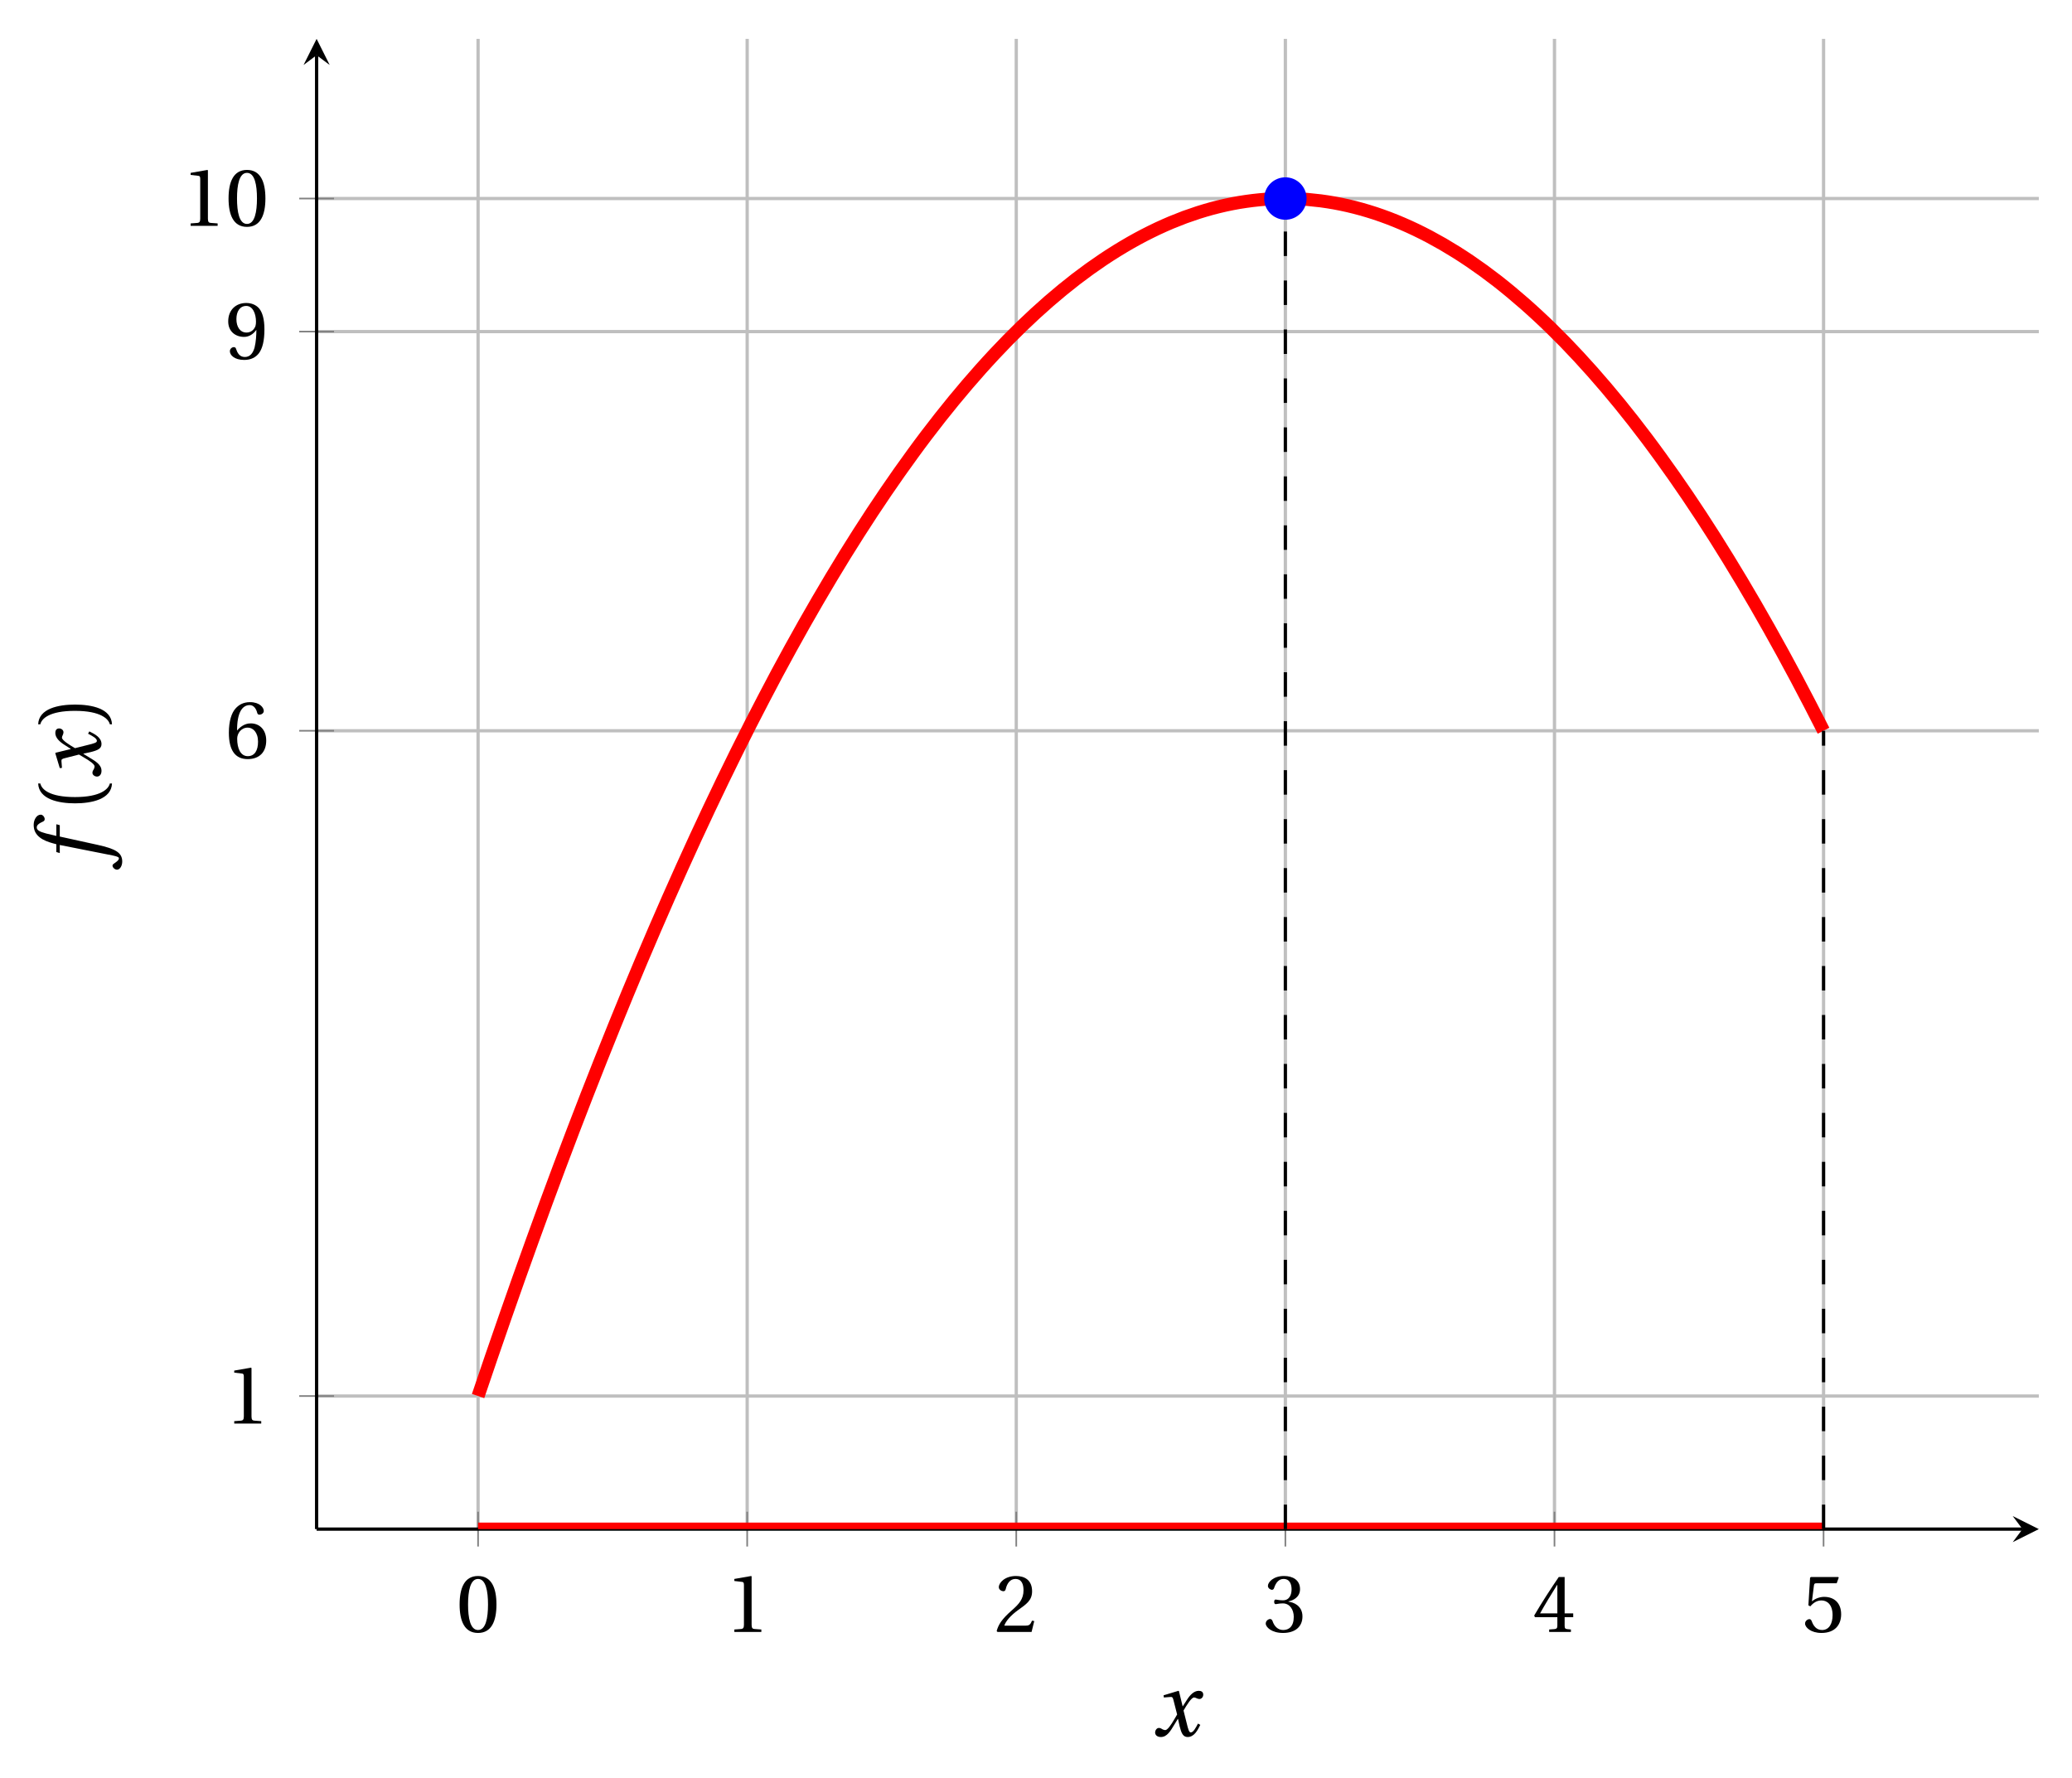
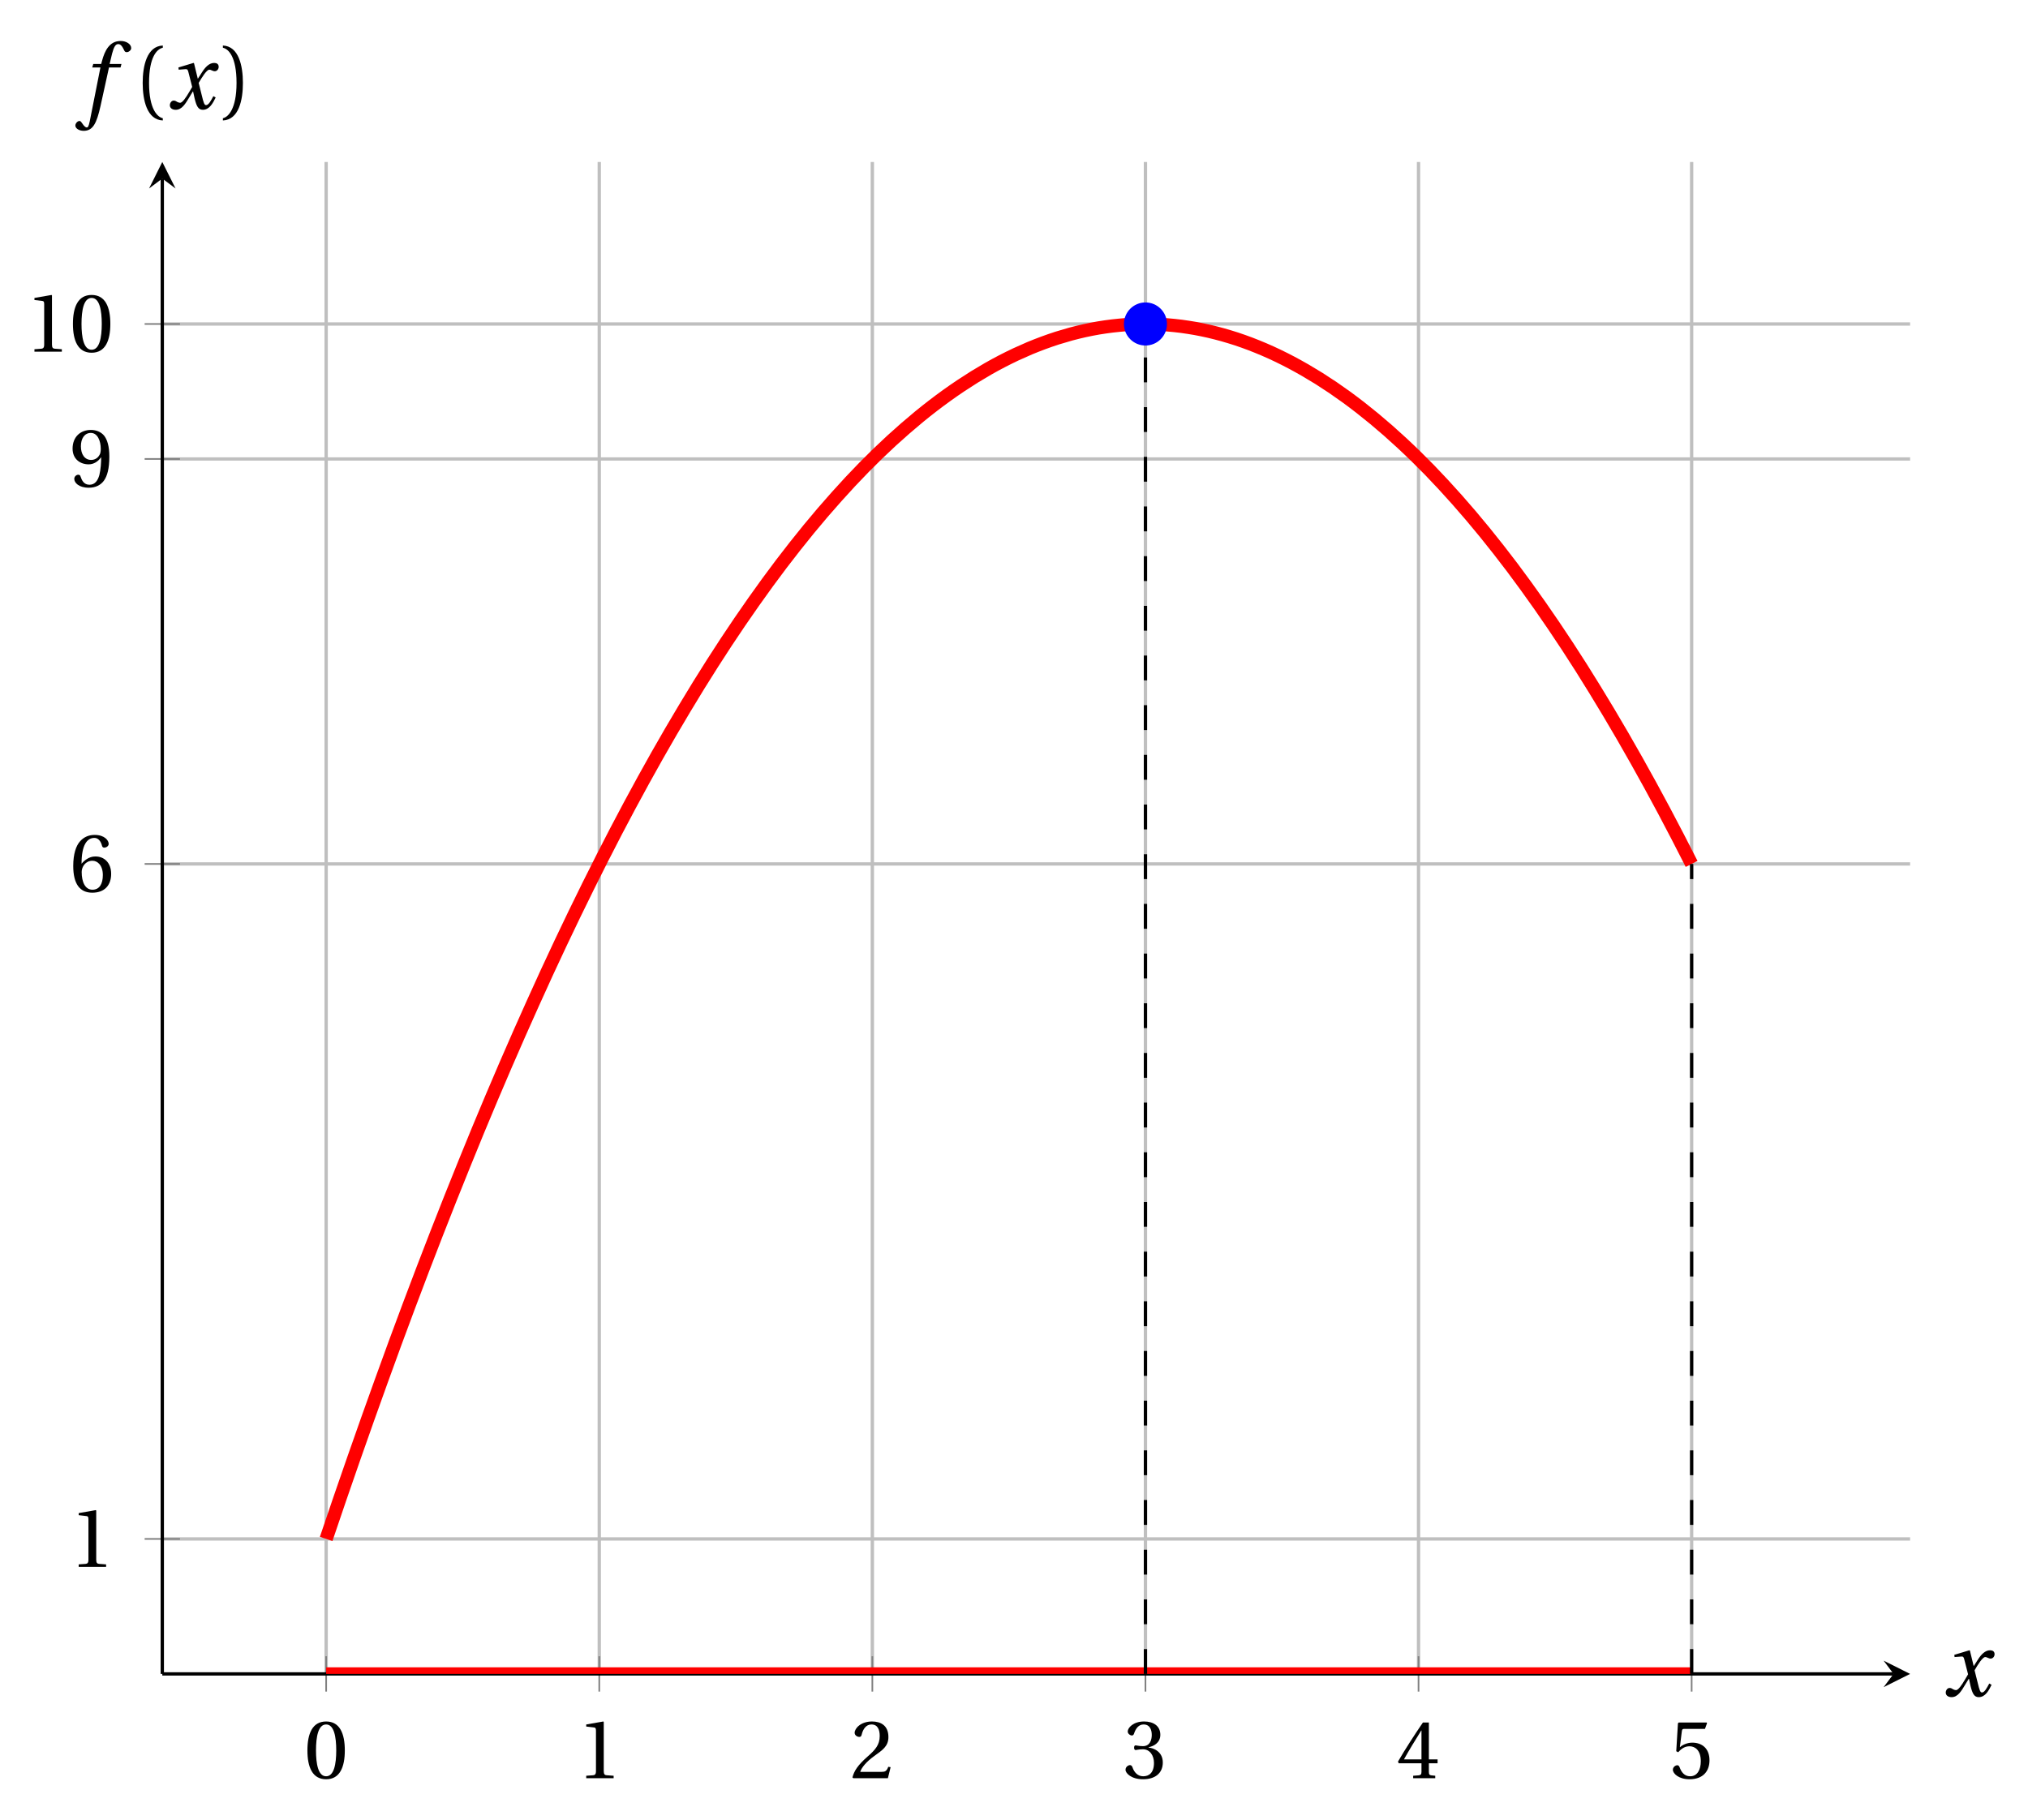
- <svg xmlns="http://www.w3.org/2000/svg" xmlns:xlink="http://www.w3.org/1999/xlink" width="253pt" height="217pt" viewBox="0 0 253 217">
+ <svg xmlns="http://www.w3.org/2000/svg" xmlns:xlink="http://www.w3.org/1999/xlink" width="244pt" height="219pt" viewBox="0 0 244 219">
  <defs>
    <g>
      <g id="glyph-0-0">
        <path d="M 2.656 -6.469 C 3.609 -6.469 3.875 -4.984 3.875 -3.344 C 3.875 -1.719 3.609 -0.234 2.656 -0.234 C 1.703 -0.234 1.438 -1.719 1.438 -3.344 C 1.438 -4.984 1.703 -6.469 2.656 -6.469 Z M 2.656 -6.828 C 1 -6.828 0.406 -5.359 0.406 -3.344 C 0.406 -1.344 1 0.125 2.656 0.125 C 4.312 0.125 4.906 -1.344 4.906 -3.344 C 4.906 -5.359 4.312 -6.828 2.656 -6.828 Z M 2.656 -6.828 " />
      </g>
      <g id="glyph-0-1">
        <path d="M 4.391 0 L 4.391 -0.297 L 3.547 -0.359 C 3.328 -0.375 3.203 -0.469 3.203 -0.859 L 3.203 -6.766 L 3.156 -6.828 L 1.094 -6.469 L 1.094 -6.219 L 2.031 -6.109 C 2.203 -6.094 2.266 -6.016 2.266 -5.719 L 2.266 -0.859 C 2.266 -0.656 2.234 -0.547 2.172 -0.469 C 2.125 -0.406 2.047 -0.375 1.938 -0.359 L 1.094 -0.297 L 1.094 0 Z M 4.391 0 " />
      </g>
      <g id="glyph-0-2">
        <path d="M 4.859 -1.328 L 4.578 -1.375 C 4.375 -0.828 4.172 -0.766 3.766 -0.766 L 1.203 -0.766 C 1.359 -1.281 1.953 -2 2.891 -2.672 C 3.859 -3.375 4.594 -3.828 4.594 -4.953 C 4.594 -6.344 3.672 -6.828 2.625 -6.828 C 1.25 -6.828 0.531 -5.984 0.531 -5.469 C 0.531 -5.125 0.906 -4.969 1.078 -4.969 C 1.266 -4.969 1.328 -5.062 1.375 -5.234 C 1.531 -5.922 1.922 -6.469 2.547 -6.469 C 3.328 -6.469 3.547 -5.812 3.547 -5.078 C 3.547 -4.016 3 -3.406 2.125 -2.641 C 0.891 -1.562 0.469 -0.875 0.266 -0.094 L 0.375 0 L 4.531 0 Z M 4.859 -1.328 " />
      </g>
      <g id="glyph-0-3">
        <path d="M 1.297 -3.672 C 1.297 -3.5 1.359 -3.391 1.484 -3.391 C 1.609 -3.391 1.875 -3.484 2.359 -3.484 C 3.203 -3.484 3.688 -2.719 3.688 -1.844 C 3.688 -0.656 3.094 -0.234 2.391 -0.234 C 1.719 -0.234 1.297 -0.734 1.109 -1.297 C 1.047 -1.484 0.938 -1.578 0.797 -1.578 C 0.625 -1.578 0.266 -1.391 0.266 -1.016 C 0.266 -0.594 0.969 0.125 2.375 0.125 C 3.828 0.125 4.75 -0.609 4.75 -1.891 C 4.75 -3.234 3.594 -3.641 3.047 -3.688 L 3.047 -3.734 C 3.578 -3.828 4.453 -4.219 4.453 -5.219 C 4.453 -6.328 3.578 -6.828 2.5 -6.828 C 1.188 -6.828 0.531 -6.062 0.531 -5.625 C 0.531 -5.312 0.875 -5.141 1.016 -5.141 C 1.156 -5.141 1.234 -5.219 1.281 -5.344 C 1.5 -6.031 1.875 -6.469 2.438 -6.469 C 3.234 -6.469 3.422 -5.766 3.422 -5.203 C 3.422 -4.609 3.203 -3.859 2.359 -3.859 C 1.875 -3.859 1.609 -3.953 1.484 -3.953 C 1.359 -3.953 1.297 -3.859 1.297 -3.672 Z M 1.297 -3.672 " />
      </g>
      <g id="glyph-0-4">
        <path d="M 3.016 -1.797 L 3.016 -0.766 C 3.016 -0.438 2.906 -0.375 2.656 -0.344 L 2.016 -0.297 L 2.016 0 L 4.672 0 L 4.672 -0.297 L 4.219 -0.344 C 3.984 -0.375 3.906 -0.438 3.906 -0.766 L 3.906 -1.797 L 4.953 -1.797 L 4.953 -2.266 L 3.906 -2.266 L 3.906 -6.703 L 3.188 -6.703 C 2.234 -5.312 1.109 -3.578 0.188 -2 L 0.281 -1.797 Z M 0.906 -2.266 C 1.516 -3.359 2.219 -4.516 2.984 -5.734 L 3.016 -5.734 L 3.016 -2.266 Z M 0.906 -2.266 " />
      </g>
      <g id="glyph-0-5">
        <path d="M 4.266 -5.938 L 4.516 -6.625 L 4.469 -6.703 L 1.109 -6.703 L 1.016 -6.609 L 0.812 -3.25 L 1.047 -3.125 C 1.469 -3.609 1.891 -3.844 2.422 -3.844 C 3.062 -3.844 3.766 -3.375 3.766 -2.047 C 3.766 -1.016 3.344 -0.234 2.484 -0.234 C 1.781 -0.234 1.422 -0.75 1.219 -1.312 C 1.156 -1.469 1.078 -1.562 0.938 -1.562 C 0.734 -1.562 0.406 -1.359 0.406 -1.016 C 0.406 -0.562 1.109 0.125 2.406 0.125 C 4.062 0.125 4.812 -0.875 4.812 -2.156 C 4.812 -3.562 3.938 -4.281 2.734 -4.281 C 2.188 -4.281 1.594 -4.047 1.281 -3.75 L 1.25 -3.766 L 1.484 -5.641 C 1.516 -5.891 1.578 -5.938 1.781 -5.938 Z M 4.266 -5.938 " />
      </g>
      <g id="glyph-0-6">
        <path d="M 2.734 0.125 C 4.219 0.125 5 -0.781 5 -2.141 C 5 -3.5 4.141 -4.25 3.094 -4.234 C 2.328 -4.25 1.719 -3.703 1.453 -3.375 L 1.438 -3.375 C 1.438 -5.578 2.078 -6.469 2.984 -6.469 C 3.438 -6.469 3.766 -6.078 3.906 -5.5 C 3.938 -5.391 4.016 -5.297 4.172 -5.297 C 4.391 -5.297 4.703 -5.469 4.703 -5.75 C 4.703 -6.156 4.219 -6.828 3.016 -6.828 C 2.219 -6.828 1.656 -6.516 1.234 -6.031 C 0.781 -5.516 0.438 -4.547 0.438 -3.094 C 0.438 -0.938 1.219 0.125 2.734 0.125 Z M 2.75 -3.719 C 3.375 -3.719 4 -3.156 4 -2 C 4 -0.938 3.594 -0.234 2.75 -0.234 C 1.875 -0.234 1.453 -1.156 1.453 -2.375 C 1.453 -2.984 1.906 -3.719 2.75 -3.719 Z M 2.75 -3.719 " />
      </g>
      <g id="glyph-0-7">
        <path d="M 2.297 -2.688 C 2.922 -2.688 3.438 -3.047 3.781 -3.531 L 3.797 -3.531 C 3.797 -2.906 3.75 -2.094 3.578 -1.391 C 3.391 -0.734 3.047 -0.234 2.391 -0.234 C 1.719 -0.234 1.469 -0.766 1.312 -1.234 C 1.281 -1.359 1.203 -1.438 1.031 -1.438 C 0.844 -1.438 0.562 -1.25 0.562 -0.938 C 0.562 -0.484 1.094 0.125 2.312 0.125 C 3.125 0.125 3.734 -0.188 4.125 -0.719 C 4.531 -1.281 4.781 -2.172 4.781 -3.625 C 4.781 -4.859 4.531 -5.672 4.141 -6.156 C 3.766 -6.594 3.203 -6.828 2.562 -6.828 C 1.281 -6.828 0.359 -5.969 0.359 -4.578 C 0.359 -3.328 1.266 -2.688 2.297 -2.688 Z M 2.594 -3.219 C 1.812 -3.219 1.359 -3.906 1.359 -4.859 C 1.359 -5.781 1.781 -6.469 2.562 -6.469 C 3.359 -6.469 3.75 -5.516 3.75 -4.547 C 3.75 -4.375 3.734 -4.172 3.688 -4.016 C 3.516 -3.547 3.125 -3.219 2.594 -3.219 Z M 2.594 -3.219 " />
      </g>
      <g id="glyph-1-0">
        <path d="M 5.578 -1.516 C 5.312 -1.016 5.016 -0.438 4.703 -0.438 C 4.5 -0.438 4.406 -0.688 4.172 -1.672 L 3.812 -3.109 C 4.219 -3.812 4.781 -4.703 5.094 -4.703 C 5.188 -4.703 5.281 -4.672 5.406 -4.609 C 5.516 -4.562 5.625 -4.516 5.75 -4.516 C 6 -4.516 6.219 -4.75 6.219 -5.047 C 6.219 -5.391 5.969 -5.516 5.672 -5.516 C 5.078 -5.516 4.594 -5 4.203 -4.375 L 3.719 -3.625 L 3.703 -3.625 L 3.25 -5.484 L 3.188 -5.516 L 1.375 -4.969 L 1.406 -4.703 L 2.234 -4.766 C 2.438 -4.781 2.516 -4.719 2.625 -4.219 L 3.031 -2.625 L 2.719 -2.094 C 2.25 -1.281 1.844 -0.719 1.578 -0.719 C 1.469 -0.719 1.359 -0.766 1.25 -0.812 C 1.141 -0.875 1 -0.984 0.812 -0.984 C 0.531 -0.984 0.344 -0.688 0.344 -0.422 C 0.344 -0.109 0.609 0.125 1.047 0.125 C 1.797 0.125 2.219 -0.609 2.672 -1.359 L 3.109 -2.078 L 3.141 -2.078 L 3.328 -1.219 C 3.547 -0.344 3.75 0.125 4.312 0.125 C 5.109 0.125 5.531 -0.688 5.859 -1.359 Z M 5.578 -1.516 " />
      </g>
+       <g id="glyph-1-1">
+         <path d="M 4.75 -5.391 L 3.328 -5.391 L 3.625 -6.641 C 3.844 -7.469 4.047 -7.781 4.359 -7.781 C 4.656 -7.781 4.844 -7.531 5.094 -7 C 5.141 -6.891 5.219 -6.812 5.391 -6.812 C 5.609 -6.812 5.922 -7.031 5.922 -7.297 C 5.922 -7.781 5.328 -8.156 4.672 -8.156 C 3.953 -8.156 3.5 -7.859 3.141 -7.406 C 2.797 -6.969 2.578 -6.375 2.422 -5.797 L 2.312 -5.391 L 1.359 -5.391 L 1.234 -4.969 L 2.219 -4.969 L 0.938 1.5 C 0.797 2.188 0.688 2.25 0.578 2.25 C 0.469 2.25 0.297 2.172 0 1.719 C -0.078 1.609 -0.156 1.469 -0.297 1.469 C -0.531 1.469 -0.797 1.75 -0.797 2.031 C -0.781 2.391 -0.312 2.656 0.203 2.656 C 1.312 2.656 1.766 1.766 2.234 -0.344 L 3.25 -4.969 L 4.641 -4.969 Z M 4.75 -5.391 " />
+       </g>
      <g id="glyph-2-0">
-         <path d="M -5.391 -4.75 L -5.391 -3.328 L -6.641 -3.625 C -7.469 -3.844 -7.781 -4.047 -7.781 -4.359 C -7.781 -4.656 -7.531 -4.844 -7 -5.094 C -6.891 -5.141 -6.812 -5.219 -6.812 -5.391 C -6.812 -5.609 -7.031 -5.922 -7.297 -5.922 C -7.781 -5.922 -8.156 -5.328 -8.156 -4.672 C -8.156 -3.953 -7.859 -3.5 -7.406 -3.141 C -6.969 -2.797 -6.375 -2.578 -5.797 -2.422 L -5.391 -2.312 L -5.391 -1.359 L -4.969 -1.234 L -4.969 -2.219 L 1.5 -0.938 C 2.188 -0.797 2.25 -0.688 2.25 -0.578 C 2.25 -0.469 2.172 -0.297 1.719 0 C 1.609 0.078 1.469 0.156 1.469 0.297 C 1.469 0.531 1.75 0.797 2.031 0.797 C 2.391 0.781 2.656 0.312 2.656 -0.203 C 2.656 -1.312 1.766 -1.766 -0.344 -2.234 L -4.969 -3.25 L -4.969 -4.641 Z M -5.391 -4.75 " />
+         <path d="M 1.922 -3.109 C 1.922 -6.25 2.875 -7.188 3.578 -7.344 L 3.578 -7.609 C 1.656 -7.531 1.156 -5.141 1.156 -3.109 C 1.156 -1.062 1.656 1.328 3.578 1.406 L 3.578 1.141 C 2.938 1 1.922 0.062 1.922 -3.109 Z M 1.922 -3.109 " />
      </g>
      <g id="glyph-2-1">
-         <path d="M -1.516 -5.578 C -1.016 -5.312 -0.438 -5.016 -0.438 -4.703 C -0.438 -4.5 -0.688 -4.406 -1.672 -4.172 L -3.109 -3.812 C -3.812 -4.219 -4.703 -4.781 -4.703 -5.094 C -4.703 -5.188 -4.672 -5.281 -4.609 -5.406 C -4.562 -5.516 -4.516 -5.625 -4.516 -5.75 C -4.516 -6 -4.75 -6.219 -5.047 -6.219 C -5.391 -6.219 -5.516 -5.969 -5.516 -5.672 C -5.516 -5.078 -5 -4.594 -4.375 -4.203 L -3.625 -3.719 L -3.625 -3.703 L -5.484 -3.25 L -5.516 -3.188 L -4.969 -1.375 L -4.703 -1.406 L -4.766 -2.234 C -4.781 -2.438 -4.719 -2.516 -4.219 -2.625 L -2.625 -3.031 L -2.094 -2.719 C -1.281 -2.25 -0.719 -1.844 -0.719 -1.578 C -0.719 -1.469 -0.766 -1.359 -0.812 -1.25 C -0.875 -1.141 -0.984 -1 -0.984 -0.812 C -0.984 -0.531 -0.688 -0.344 -0.422 -0.344 C -0.109 -0.344 0.125 -0.609 0.125 -1.047 C 0.125 -1.797 -0.609 -2.219 -1.359 -2.672 L -2.078 -3.109 L -2.078 -3.141 L -1.219 -3.328 C -0.344 -3.547 0.125 -3.75 0.125 -4.312 C 0.125 -5.109 -0.688 -5.531 -1.359 -5.859 Z M -1.516 -5.578 " />
-       </g>
-       <g id="glyph-3-0">
-         <path d="M -3.109 -1.922 C -6.25 -1.922 -7.188 -2.875 -7.344 -3.578 L -7.609 -3.578 C -7.531 -1.656 -5.141 -1.156 -3.109 -1.156 C -1.062 -1.156 1.328 -1.656 1.406 -3.578 L 1.141 -3.578 C 1 -2.938 0.062 -1.922 -3.109 -1.922 Z M -3.109 -1.922 " />
-       </g>
-       <g id="glyph-3-1">
-         <path d="M -3.109 -1.922 C 0.062 -1.922 1 -0.906 1.141 -0.281 L 1.406 -0.281 C 1.328 -2.203 -1.062 -2.688 -3.109 -2.688 C -5.141 -2.688 -7.531 -2.203 -7.609 -0.281 L -7.344 -0.281 C -7.188 -0.969 -6.25 -1.922 -3.109 -1.922 Z M -3.109 -1.922 " />
+         <path d="M 1.922 -3.109 C 1.922 0.062 0.906 1 0.281 1.141 L 0.281 1.406 C 2.203 1.328 2.688 -1.062 2.688 -3.109 C 2.688 -5.141 2.203 -7.531 0.281 -7.609 L 0.281 -7.344 C 0.969 -7.188 1.922 -6.25 1.922 -3.109 Z M 1.922 -3.109 " />
      </g>
    </g>
    <clipPath id="clip-0">
-       <path clip-rule="nonzero" d="M 57 185 L 224 185 L 224 186.688 L 57 186.688 Z M 57 185 " />
+       <path clip-rule="nonzero" d="M 38 200 L 205 200 L 205 201.434 L 38 201.434 Z M 38 200 " />
    </clipPath>
    <clipPath id="clip-1">
-       <path clip-rule="nonzero" d="M 38.66 4.746 L 246 4.746 L 246 186.688 L 38.66 186.688 Z M 38.66 4.746 " />
+       <path clip-rule="nonzero" d="M 19.527 19.492 L 227 19.492 L 227 201.434 L 19.527 201.434 Z M 19.527 19.492 " />
    </clipPath>
    <clipPath id="clip-2">
-       <path clip-rule="nonzero" d="M 222 89 L 223 89 L 223 186.688 L 222 186.688 Z M 222 89 " />
+       <path clip-rule="nonzero" d="M 203 103 L 204 103 L 204 201.434 L 203 201.434 Z M 203 103 " />
    </clipPath>
    <clipPath id="clip-3">
-       <path clip-rule="nonzero" d="M 156 24 L 158 24 L 158 186.688 L 156 186.688 Z M 156 24 " />
+       <path clip-rule="nonzero" d="M 137 38 L 139 38 L 139 201.434 L 137 201.434 Z M 137 38 " />
    </clipPath>
  </defs>
-   <path fill="none" stroke-width="0.399" stroke-linecap="butt" stroke-linejoin="miter" stroke="rgb(75%, 75%, 75%)" stroke-opacity="1" stroke-miterlimit="10" d="M 19.713 0.001 L 19.713 181.942 M 52.572 0.001 L 52.572 181.942 M 85.428 0.001 L 85.428 181.942 M 118.287 0.001 L 118.287 181.942 M 151.147 0.001 L 151.147 181.942 M 184.002 0.001 L 184.002 181.942 " transform="matrix(1, 0, 0, -1, 38.662, 186.688)" />
-   <path fill="none" stroke-width="0.399" stroke-linecap="butt" stroke-linejoin="miter" stroke="rgb(75%, 75%, 75%)" stroke-opacity="1" stroke-miterlimit="10" d="M -0.002 16.247 L 210.287 16.247 M -0.002 97.469 L 210.287 97.469 M -0.002 146.204 L 210.287 146.204 M -0.002 162.45 L 210.287 162.45 " transform="matrix(1, 0, 0, -1, 38.662, 186.688)" />
-   <path fill="none" stroke-width="0.199" stroke-linecap="butt" stroke-linejoin="miter" stroke="rgb(50%, 50%, 50%)" stroke-opacity="1" stroke-miterlimit="10" d="M 19.713 -2.124 L 19.713 2.126 M 52.572 -2.124 L 52.572 2.126 M 85.428 -2.124 L 85.428 2.126 M 118.287 -2.124 L 118.287 2.126 M 151.147 -2.124 L 151.147 2.126 M 184.002 -2.124 L 184.002 2.126 " transform="matrix(1, 0, 0, -1, 38.662, 186.688)" />
-   <path fill="none" stroke-width="0.199" stroke-linecap="butt" stroke-linejoin="miter" stroke="rgb(50%, 50%, 50%)" stroke-opacity="1" stroke-miterlimit="10" d="M -2.127 16.247 L 2.127 16.247 M -2.127 97.469 L 2.127 97.469 M -2.127 146.204 L 2.127 146.204 M -2.127 162.45 L 2.127 162.45 " transform="matrix(1, 0, 0, -1, 38.662, 186.688)" />
-   <path fill="none" stroke-width="0.399" stroke-linecap="butt" stroke-linejoin="miter" stroke="rgb(0%, 0%, 0%)" stroke-opacity="1" stroke-miterlimit="10" d="M -0.002 0.001 L 208.295 0.001 " transform="matrix(1, 0, 0, -1, 38.662, 186.688)" />
-   <path fill-rule="nonzero" fill="rgb(0%, 0%, 0%)" fill-opacity="1" d="M 248.949 186.688 L 245.762 185.094 L 246.957 186.688 L 245.762 188.281 " />
-   <path fill="none" stroke-width="0.399" stroke-linecap="butt" stroke-linejoin="miter" stroke="rgb(0%, 0%, 0%)" stroke-opacity="1" stroke-miterlimit="10" d="M -0.002 0.001 L -0.002 179.95 " transform="matrix(1, 0, 0, -1, 38.662, 186.688)" />
-   <path fill-rule="nonzero" fill="rgb(0%, 0%, 0%)" fill-opacity="1" d="M 38.66 4.746 L 37.066 7.934 L 38.66 6.738 L 40.258 7.934 " />
+   <path fill="none" stroke-width="0.399" stroke-linecap="butt" stroke-linejoin="miter" stroke="rgb(75%, 75%, 75%)" stroke-opacity="1" stroke-miterlimit="10" d="M 19.713 0.001 L 19.713 181.943 M 52.573 0.001 L 52.573 181.943 M 85.428 0.001 L 85.428 181.943 M 118.287 0.001 L 118.287 181.943 M 151.143 0.001 L 151.143 181.943 M 184.002 0.001 L 184.002 181.943 " transform="matrix(1, 0, 0, -1, 19.529, 201.435)" />
+   <path fill="none" stroke-width="0.399" stroke-linecap="butt" stroke-linejoin="miter" stroke="rgb(75%, 75%, 75%)" stroke-opacity="1" stroke-miterlimit="10" d="M -0.002 16.244 L 210.287 16.244 M -0.002 97.47 L 210.287 97.47 M -0.002 146.205 L 210.287 146.205 M -0.002 162.447 L 210.287 162.447 " transform="matrix(1, 0, 0, -1, 19.529, 201.435)" />
+   <path fill="none" stroke-width="0.199" stroke-linecap="butt" stroke-linejoin="miter" stroke="rgb(50%, 50%, 50%)" stroke-opacity="1" stroke-miterlimit="10" d="M 19.713 -2.127 L 19.713 2.126 M 52.573 -2.127 L 52.573 2.126 M 85.428 -2.127 L 85.428 2.126 M 118.287 -2.127 L 118.287 2.126 M 151.143 -2.127 L 151.143 2.126 M 184.002 -2.127 L 184.002 2.126 " transform="matrix(1, 0, 0, -1, 19.529, 201.435)" />
+   <path fill="none" stroke-width="0.199" stroke-linecap="butt" stroke-linejoin="miter" stroke="rgb(50%, 50%, 50%)" stroke-opacity="1" stroke-miterlimit="10" d="M -2.127 16.244 L 2.127 16.244 M -2.127 97.47 L 2.127 97.47 M -2.127 146.205 L 2.127 146.205 M -2.127 162.447 L 2.127 162.447 " transform="matrix(1, 0, 0, -1, 19.529, 201.435)" />
+   <path fill="none" stroke-width="0.399" stroke-linecap="butt" stroke-linejoin="miter" stroke="rgb(0%, 0%, 0%)" stroke-opacity="1" stroke-miterlimit="10" d="M -0.002 0.001 L 208.295 0.001 " transform="matrix(1, 0, 0, -1, 19.529, 201.435)" />
+   <path fill-rule="nonzero" fill="rgb(0%, 0%, 0%)" fill-opacity="1" d="M 229.816 201.434 L 226.629 199.84 L 227.824 201.434 L 226.629 203.027 " />
+   <path fill="none" stroke-width="0.399" stroke-linecap="butt" stroke-linejoin="miter" stroke="rgb(0%, 0%, 0%)" stroke-opacity="1" stroke-miterlimit="10" d="M -0.002 0.001 L -0.002 179.951 " transform="matrix(1, 0, 0, -1, 19.529, 201.435)" />
+   <path fill-rule="nonzero" fill="rgb(0%, 0%, 0%)" fill-opacity="1" d="M 19.527 19.492 L 17.934 22.68 L 19.527 21.484 L 21.121 22.68 " />
  <g fill="rgb(0%, 0%, 0%)" fill-opacity="1">
-     <use xlink:href="#glyph-0-0" x="55.714" y="199.24" />
+     <use xlink:href="#glyph-0-0" x="36.581" y="213.987" />
  </g>
  <g fill="rgb(0%, 0%, 0%)" fill-opacity="1">
-     <use xlink:href="#glyph-0-1" x="88.572" y="199.24" />
+     <use xlink:href="#glyph-0-1" x="69.438" y="213.987" />
  </g>
  <g fill="rgb(0%, 0%, 0%)" fill-opacity="1">
-     <use xlink:href="#glyph-0-2" x="121.429" y="199.24" />
+     <use xlink:href="#glyph-0-2" x="102.296" y="213.987" />
  </g>
  <g fill="rgb(0%, 0%, 0%)" fill-opacity="1">
-     <use xlink:href="#glyph-0-3" x="154.286" y="199.24" />
+     <use xlink:href="#glyph-0-3" x="135.153" y="213.987" />
  </g>
  <g fill="rgb(0%, 0%, 0%)" fill-opacity="1">
-     <use xlink:href="#glyph-0-4" x="187.143" y="199.24" />
+     <use xlink:href="#glyph-0-4" x="168.01" y="213.987" />
  </g>
  <g fill="rgb(0%, 0%, 0%)" fill-opacity="1">
-     <use xlink:href="#glyph-0-5" x="220" y="199.24" />
+     <use xlink:href="#glyph-0-5" x="200.867" y="213.987" />
  </g>
  <g fill="rgb(0%, 0%, 0%)" fill-opacity="1">
-     <use xlink:href="#glyph-0-1" x="27.507" y="173.803" />
+     <use xlink:href="#glyph-0-1" x="8.374" y="188.551" />
  </g>
  <g fill="rgb(0%, 0%, 0%)" fill-opacity="1">
-     <use xlink:href="#glyph-0-6" x="27.507" y="92.553" />
+     <use xlink:href="#glyph-0-6" x="8.374" y="107.3" />
  </g>
  <g fill="rgb(0%, 0%, 0%)" fill-opacity="1">
-     <use xlink:href="#glyph-0-7" x="27.507" y="43.819" />
+     <use xlink:href="#glyph-0-7" x="8.374" y="58.566" />
  </g>
  <g fill="rgb(0%, 0%, 0%)" fill-opacity="1">
-     <use xlink:href="#glyph-0-1" x="22.183" y="27.574" />
-     <use xlink:href="#glyph-0-0" x="27.502" y="27.574" />
+     <use xlink:href="#glyph-0-1" x="3.05" y="42.322" />
+     <use xlink:href="#glyph-0-0" x="8.369" y="42.322" />
  </g>
  <g clip-path="url(#clip-0)">
-     <path fill="none" stroke-width="1.594" stroke-linecap="butt" stroke-linejoin="miter" stroke="rgb(100%, 0%, 0%)" stroke-opacity="1" stroke-miterlimit="10" d="M 19.713 0.001 L 184.002 0.001 " transform="matrix(1, 0, 0, -1, 38.662, 186.688)" />
+     <path fill="none" stroke-width="1.594" stroke-linecap="butt" stroke-linejoin="miter" stroke="rgb(100%, 0%, 0%)" stroke-opacity="1" stroke-miterlimit="10" d="M 19.713 0.001 L 184.002 0.001 " transform="matrix(1, 0, 0, -1, 19.529, 201.435)" />
  </g>
  <g clip-path="url(#clip-1)">
-     <path fill="none" stroke-width="1.594" stroke-linecap="butt" stroke-linejoin="miter" stroke="rgb(100%, 0%, 0%)" stroke-opacity="1" stroke-miterlimit="10" d="M 19.713 16.247 C 19.713 16.247 20.912 19.782 21.373 21.125 C 21.834 22.469 22.572 24.606 23.033 25.922 C 23.494 27.243 24.233 29.344 24.693 30.641 C 25.154 31.938 25.893 33.997 26.354 35.274 C 26.815 36.547 27.553 38.571 28.01 39.821 C 28.471 41.075 29.209 43.059 29.67 44.29 C 30.131 45.516 30.869 47.469 31.33 48.672 C 31.791 49.879 32.529 51.79 32.99 52.973 C 33.451 54.157 34.19 56.032 34.651 57.192 C 35.111 58.352 35.85 60.192 36.311 61.329 C 36.768 62.461 37.506 64.266 37.967 65.379 C 38.428 66.493 39.166 68.258 39.627 69.348 C 40.088 70.438 40.826 72.168 41.287 73.235 C 41.748 74.301 42.486 75.997 42.947 77.04 C 43.408 78.083 44.147 79.739 44.608 80.762 C 45.068 81.782 45.807 83.399 46.264 84.399 C 46.725 85.395 47.463 86.977 47.924 87.954 C 48.385 88.93 49.123 90.473 49.584 91.426 C 50.045 92.379 50.783 93.887 51.244 94.817 C 51.705 95.747 52.443 97.215 52.904 98.122 C 53.365 99.028 54.104 100.461 54.565 101.344 C 55.022 102.231 55.76 103.626 56.221 104.489 C 56.682 105.348 57.42 106.708 57.881 107.543 C 58.342 108.383 59.08 109.708 59.541 110.52 C 60.002 111.333 60.74 112.622 61.201 113.411 C 61.662 114.204 62.401 115.454 62.861 116.223 C 63.318 116.989 64.061 118.204 64.518 118.95 C 64.979 119.692 65.717 120.872 66.178 121.59 C 66.639 122.313 67.377 123.454 67.838 124.153 C 68.299 124.852 69.037 125.954 69.498 126.629 C 69.959 127.305 70.697 128.372 71.158 129.024 C 71.619 129.68 72.358 130.708 72.818 131.336 C 73.275 131.969 74.014 132.961 74.475 133.567 C 74.936 134.172 75.674 135.129 76.135 135.715 C 76.596 136.297 77.334 137.215 77.795 137.778 C 78.256 138.336 78.994 139.219 79.455 139.758 C 79.916 140.297 80.654 141.141 81.115 141.657 C 81.572 142.172 82.315 142.977 82.772 143.469 C 83.233 143.961 83.971 144.735 84.432 145.204 C 84.893 145.672 85.631 146.407 86.092 146.852 C 86.553 147.297 87.291 147.997 87.752 148.418 C 88.213 148.84 88.951 149.5 89.412 149.903 C 89.873 150.301 90.611 150.926 91.068 151.301 C 91.529 151.68 92.268 152.266 92.729 152.622 C 93.19 152.973 93.928 153.524 94.389 153.856 C 94.85 154.188 95.588 154.7 96.049 155.008 C 96.51 155.317 97.248 155.79 97.709 156.075 C 98.17 156.36 98.908 156.801 99.369 157.063 C 99.826 157.325 100.565 157.727 101.025 157.965 C 101.486 158.204 102.225 158.571 102.686 158.786 C 103.147 159 103.885 159.333 104.346 159.524 C 104.807 159.715 105.545 160.008 106.006 160.18 C 106.467 160.348 107.205 160.602 107.666 160.75 C 108.127 160.899 108.865 161.114 109.322 161.239 C 109.783 161.364 110.522 161.543 110.983 161.645 C 111.443 161.747 112.182 161.891 112.643 161.969 C 113.104 162.047 113.842 162.153 114.303 162.208 C 114.764 162.266 115.502 162.336 115.963 162.368 C 116.424 162.399 117.162 162.434 117.623 162.442 C 118.08 162.45 118.818 162.446 119.279 162.434 C 119.74 162.418 120.479 162.379 120.94 162.344 C 121.4 162.305 122.139 162.227 122.6 162.168 C 123.061 162.11 123.799 161.993 124.26 161.911 C 124.721 161.829 125.459 161.676 125.92 161.571 C 126.381 161.465 127.119 161.278 127.576 161.149 C 128.037 161.02 128.775 160.797 129.236 160.645 C 129.697 160.493 130.436 160.231 130.897 160.055 C 131.358 159.879 132.096 159.583 132.557 159.383 C 133.018 159.188 133.756 158.852 134.217 158.629 C 134.678 158.411 135.416 158.036 135.877 157.793 C 136.334 157.551 137.072 157.141 137.533 156.875 C 137.994 156.606 138.733 156.161 139.193 155.872 C 139.654 155.583 140.393 155.098 140.854 154.786 C 141.315 154.473 142.053 153.954 142.514 153.618 C 142.975 153.282 143.713 152.723 144.174 152.368 C 144.631 152.008 145.373 151.415 145.83 151.032 C 146.291 150.649 147.029 150.02 147.49 149.614 C 147.951 149.211 148.69 148.543 149.15 148.114 C 149.611 147.688 150.35 146.985 150.811 146.532 C 151.272 146.083 152.01 145.34 152.471 144.868 C 152.932 144.395 153.67 143.614 154.127 143.118 C 154.588 142.622 155.326 141.805 155.787 141.286 C 156.248 140.766 156.986 139.915 157.447 139.372 C 157.908 138.829 158.647 137.942 159.108 137.375 C 159.568 136.809 160.307 135.883 160.768 135.297 C 161.229 134.708 161.967 133.747 162.428 133.133 C 162.885 132.52 163.627 131.524 164.084 130.887 C 164.545 130.254 165.283 129.215 165.744 128.559 C 166.205 127.903 166.943 126.829 167.404 126.149 C 167.865 125.465 168.604 124.356 169.065 123.653 C 169.525 122.95 170.264 121.801 170.725 121.075 C 171.186 120.348 171.924 119.165 172.381 118.415 C 172.842 117.668 173.58 116.446 174.041 115.672 C 174.502 114.899 175.24 113.645 175.701 112.848 C 176.162 112.051 176.9 110.758 177.361 109.938 C 177.822 109.122 178.561 107.79 179.022 106.946 C 179.483 106.106 180.221 104.739 180.682 103.872 C 181.139 103.008 181.877 101.602 182.338 100.715 C 182.799 99.829 183.998 97.477 183.998 97.477 " transform="matrix(1, 0, 0, -1, 38.662, 186.688)" />
+     <path fill="none" stroke-width="1.594" stroke-linecap="butt" stroke-linejoin="miter" stroke="rgb(100%, 0%, 0%)" stroke-opacity="1" stroke-miterlimit="10" d="M 19.713 16.244 C 19.713 16.244 20.912 19.783 21.373 21.126 C 21.834 22.47 22.573 24.603 23.034 25.923 C 23.494 27.244 24.233 29.341 24.694 30.638 C 25.155 31.935 25.893 33.998 26.354 35.271 C 26.811 36.544 27.553 38.572 28.01 39.822 C 28.471 41.072 29.209 43.06 29.67 44.29 C 30.131 45.517 30.869 47.466 31.33 48.673 C 31.791 49.876 32.53 51.79 32.991 52.974 C 33.451 54.154 34.19 56.033 34.651 57.193 C 35.112 58.349 35.85 60.193 36.311 61.326 C 36.768 62.462 37.506 64.267 37.967 65.38 C 38.428 66.494 39.166 68.259 39.627 69.349 C 40.088 70.439 40.826 72.169 41.287 73.236 C 41.748 74.302 42.487 75.994 42.948 77.04 C 43.408 78.083 44.147 79.74 44.608 80.759 C 45.065 81.783 45.807 83.4 46.264 84.4 C 46.725 85.396 47.463 86.978 47.924 87.955 C 48.385 88.927 49.123 90.474 49.584 91.427 C 50.045 92.376 50.783 93.888 51.244 94.814 C 51.705 95.744 52.444 97.216 52.905 98.123 C 53.366 99.029 54.104 100.462 54.561 101.345 C 55.022 102.228 55.76 103.626 56.221 104.486 C 56.682 105.345 57.42 106.708 57.881 107.544 C 58.342 108.38 59.08 109.705 59.541 110.521 C 60.002 111.333 60.741 112.623 61.201 113.412 C 61.662 114.205 62.401 115.455 62.862 116.22 C 63.319 116.99 64.057 118.205 64.518 118.947 C 64.979 119.693 65.717 120.869 66.178 121.591 C 66.639 122.314 67.377 123.455 67.838 124.154 C 68.299 124.853 69.037 125.955 69.498 126.63 C 69.959 127.306 70.698 128.373 71.159 129.025 C 71.619 129.677 72.358 130.708 72.815 131.337 C 73.276 131.966 74.014 132.958 74.475 133.568 C 74.936 134.173 75.674 135.13 76.135 135.712 C 76.596 136.298 77.334 137.216 77.795 137.779 C 78.256 138.337 78.994 139.22 79.455 139.759 C 79.916 140.294 80.655 141.142 81.116 141.654 C 81.573 142.169 82.311 142.978 82.772 143.47 C 83.233 143.962 83.971 144.732 84.432 145.205 C 84.893 145.673 85.631 146.408 86.092 146.853 C 86.553 147.298 87.291 147.994 87.752 148.419 C 88.213 148.841 88.951 149.501 89.412 149.9 C 89.873 150.302 90.612 150.923 91.069 151.302 C 91.53 151.681 92.268 152.267 92.729 152.619 C 93.19 152.974 93.928 153.525 94.389 153.853 C 94.85 154.185 95.588 154.701 96.049 155.005 C 96.51 155.314 97.248 155.79 97.709 156.076 C 98.17 156.361 98.909 156.798 99.369 157.064 C 99.826 157.326 100.565 157.728 101.026 157.966 C 101.487 158.205 102.225 158.572 102.686 158.787 C 103.147 159.001 103.885 159.33 104.346 159.525 C 104.807 159.716 105.545 160.009 106.006 160.177 C 106.467 160.349 107.205 160.603 107.666 160.751 C 108.123 160.896 108.866 161.115 109.323 161.24 C 109.784 161.365 110.522 161.544 110.983 161.646 C 111.444 161.748 112.182 161.892 112.643 161.97 C 113.104 162.048 113.842 162.154 114.303 162.208 C 114.764 162.263 115.502 162.333 115.963 162.369 C 116.424 162.4 117.162 162.431 117.619 162.443 C 118.08 162.451 118.819 162.447 119.28 162.435 C 119.741 162.419 120.479 162.38 120.94 162.341 C 121.401 162.306 122.139 162.228 122.6 162.169 C 123.061 162.107 123.799 161.994 124.26 161.912 C 124.721 161.83 125.459 161.677 125.92 161.572 C 126.377 161.466 127.119 161.279 127.576 161.15 C 128.037 161.021 128.776 160.794 129.237 160.646 C 129.698 160.494 130.436 160.232 130.897 160.056 C 131.358 159.88 132.096 159.583 132.557 159.384 C 133.018 159.189 133.756 158.853 134.217 158.63 C 134.678 158.412 135.416 158.037 135.873 157.794 C 136.334 157.548 137.073 157.142 137.534 156.873 C 137.994 156.607 138.733 156.162 139.194 155.873 C 139.655 155.583 140.393 155.099 140.854 154.787 C 141.315 154.474 142.053 153.955 142.514 153.619 C 142.975 153.283 143.713 152.724 144.174 152.365 C 144.631 152.009 145.369 151.415 145.83 151.033 C 146.291 150.65 147.03 150.021 147.491 149.615 C 147.951 149.212 148.69 148.544 149.151 148.115 C 149.612 147.689 150.35 146.982 150.811 146.533 C 151.272 146.083 152.01 145.341 152.471 144.869 C 152.932 144.392 153.67 143.615 154.127 143.119 C 154.588 142.623 155.326 141.806 155.787 141.287 C 156.248 140.767 156.987 139.915 157.448 139.373 C 157.909 138.83 158.647 137.943 159.108 137.376 C 159.569 136.81 160.307 135.884 160.768 135.294 C 161.229 134.708 161.967 133.744 162.428 133.134 C 162.885 132.521 163.623 131.521 164.084 130.888 C 164.545 130.251 165.284 129.216 165.744 128.56 C 166.205 127.9 166.944 126.83 167.405 126.146 C 167.866 125.466 168.604 124.357 169.065 123.654 C 169.526 122.951 170.264 121.802 170.725 121.076 C 171.182 120.349 171.924 119.165 172.381 118.415 C 172.842 117.665 173.58 116.447 174.041 115.673 C 174.502 114.9 175.241 113.642 175.701 112.849 C 176.162 112.052 176.901 110.759 177.362 109.939 C 177.823 109.119 178.561 107.79 179.022 106.947 C 179.483 106.107 180.221 104.736 180.682 103.873 C 181.139 103.009 181.877 101.603 182.338 100.716 C 182.799 99.83 183.998 97.474 183.998 97.474 " transform="matrix(1, 0, 0, -1, 19.529, 201.435)" />
  </g>
  <g clip-path="url(#clip-2)">
-     <path fill="none" stroke-width="0.399" stroke-linecap="butt" stroke-linejoin="miter" stroke="rgb(0%, 0%, 0%)" stroke-opacity="1" stroke-dasharray="2.989 2.989" stroke-miterlimit="10" d="M 184.002 0.001 L 184.002 97.469 " transform="matrix(1, 0, 0, -1, 38.662, 186.688)" />
+     <path fill="none" stroke-width="0.399" stroke-linecap="butt" stroke-linejoin="miter" stroke="rgb(0%, 0%, 0%)" stroke-opacity="1" stroke-dasharray="2.989 2.989" stroke-miterlimit="10" d="M 184.002 0.001 L 184.002 97.47 " transform="matrix(1, 0, 0, -1, 19.529, 201.435)" />
  </g>
  <g clip-path="url(#clip-3)">
-     <path fill="none" stroke-width="0.399" stroke-linecap="butt" stroke-linejoin="miter" stroke="rgb(0%, 0%, 0%)" stroke-opacity="1" stroke-dasharray="2.989 2.989" stroke-miterlimit="10" d="M 118.287 0.001 L 118.287 162.45 " transform="matrix(1, 0, 0, -1, 38.662, 186.688)" />
+     <path fill="none" stroke-width="0.399" stroke-linecap="butt" stroke-linejoin="miter" stroke="rgb(0%, 0%, 0%)" stroke-opacity="1" stroke-dasharray="2.989 2.989" stroke-miterlimit="10" d="M 118.287 0.001 L 118.287 162.447 " transform="matrix(1, 0, 0, -1, 19.529, 201.435)" />
  </g>
-   <path fill-rule="nonzero" fill="rgb(0%, 0%, 100%)" fill-opacity="1" stroke-width="0.399" stroke-linecap="butt" stroke-linejoin="miter" stroke="rgb(0%, 0%, 100%)" stroke-opacity="1" stroke-miterlimit="10" d="M 120.678 162.45 C 120.678 163.77 119.608 164.84 118.287 164.84 C 116.967 164.84 115.897 163.77 115.897 162.45 C 115.897 161.129 116.967 160.059 118.287 160.059 C 119.608 160.059 120.678 161.129 120.678 162.45 Z M 120.678 162.45 " transform="matrix(1, 0, 0, -1, 38.662, 186.688)" />
+   <path fill-rule="nonzero" fill="rgb(0%, 0%, 100%)" fill-opacity="1" stroke-width="0.399" stroke-linecap="butt" stroke-linejoin="miter" stroke="rgb(0%, 0%, 100%)" stroke-opacity="1" stroke-miterlimit="10" d="M 120.678 162.447 C 120.678 163.767 119.608 164.841 118.287 164.841 C 116.967 164.841 115.897 163.767 115.897 162.447 C 115.897 161.126 116.967 160.056 118.287 160.056 C 119.608 160.056 120.678 161.126 120.678 162.447 Z M 120.678 162.447 " transform="matrix(1, 0, 0, -1, 19.529, 201.435)" />
  <g fill="rgb(0%, 0%, 0%)" fill-opacity="1">
-     <use xlink:href="#glyph-1-0" x="140.702" y="211.946" />
+     <use xlink:href="#glyph-1-0" x="233.759" y="204.107" />
  </g>
  <g fill="rgb(0%, 0%, 0%)" fill-opacity="1">
-     <use xlink:href="#glyph-2-0" x="12.269" y="105.383" />
+     <use xlink:href="#glyph-1-1" x="9.863" y="13.088" />
  </g>
  <g fill="rgb(0%, 0%, 0%)" fill-opacity="1">
-     <use xlink:href="#glyph-3-0" x="12.269" y="99.235" />
+     <use xlink:href="#glyph-2-0" x="16.011" y="13.088" />
  </g>
  <g fill="rgb(0%, 0%, 0%)" fill-opacity="1">
-     <use xlink:href="#glyph-2-1" x="12.269" y="95.154" />
+     <use xlink:href="#glyph-1-0" x="20.092" y="13.088" />
  </g>
  <g fill="rgb(0%, 0%, 0%)" fill-opacity="1">
-     <use xlink:href="#glyph-3-1" x="12.269" y="88.709" />
+     <use xlink:href="#glyph-2-1" x="26.537" y="13.088" />
  </g>
</svg>
